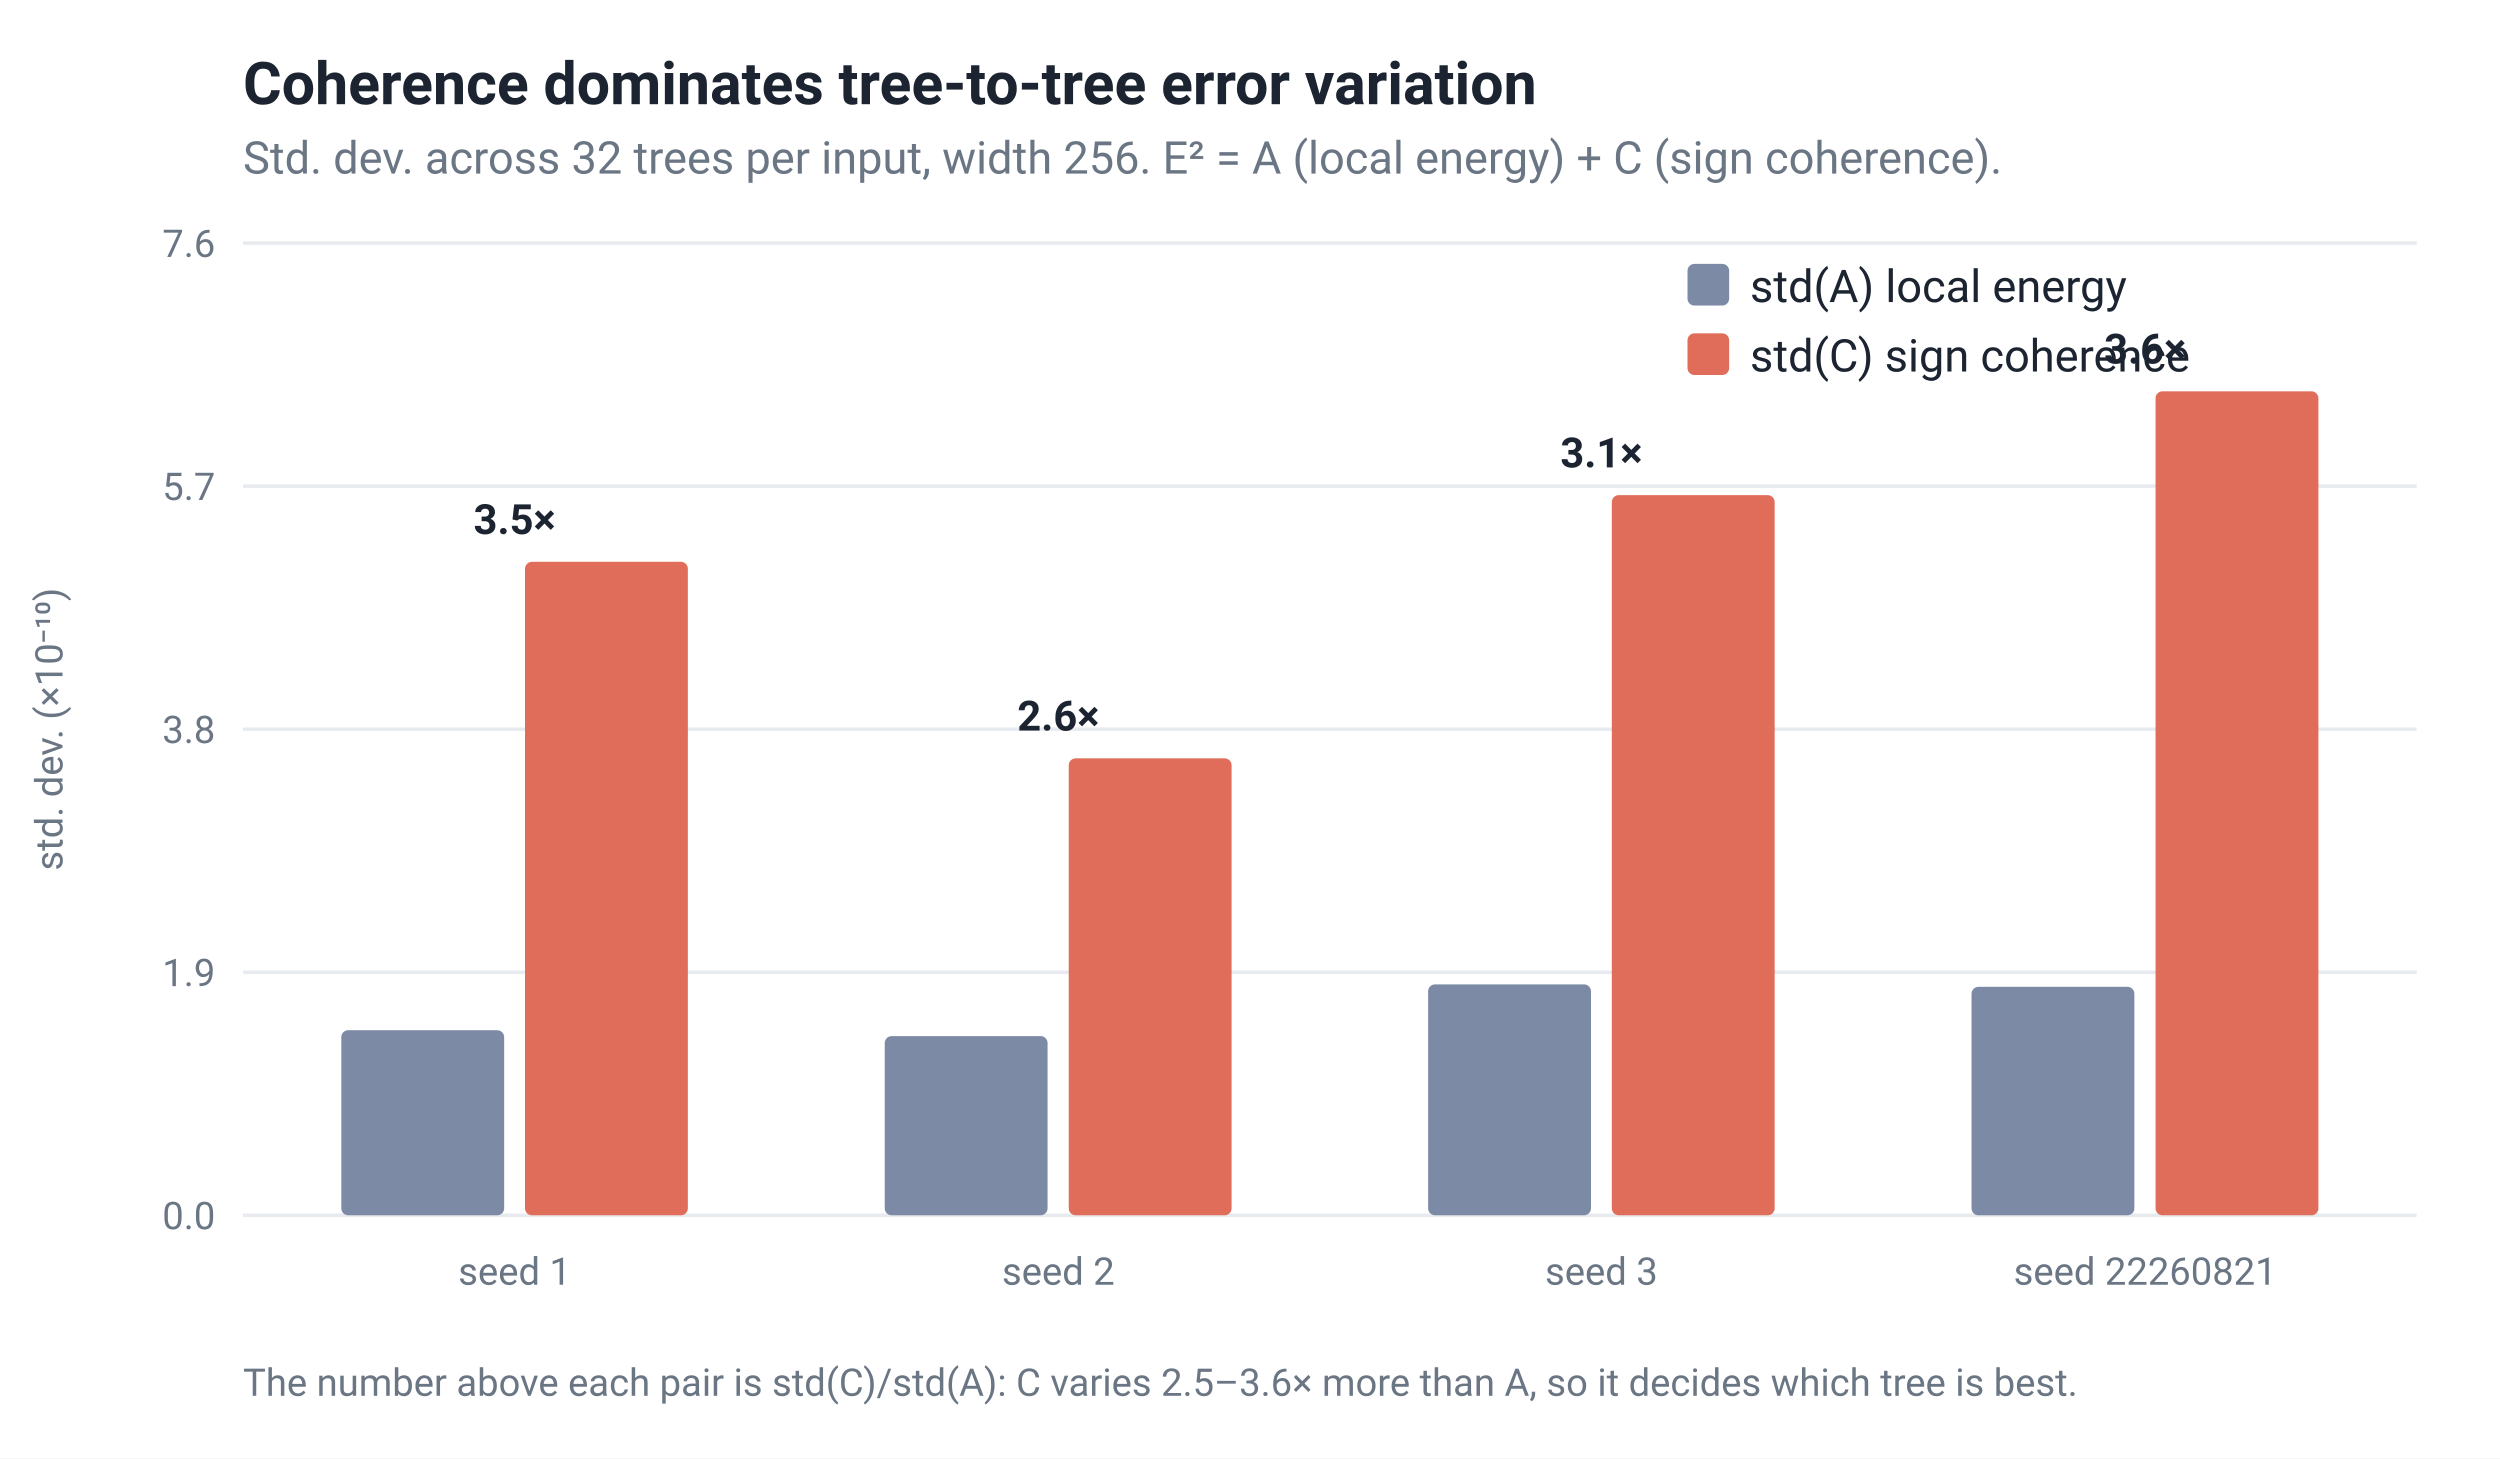
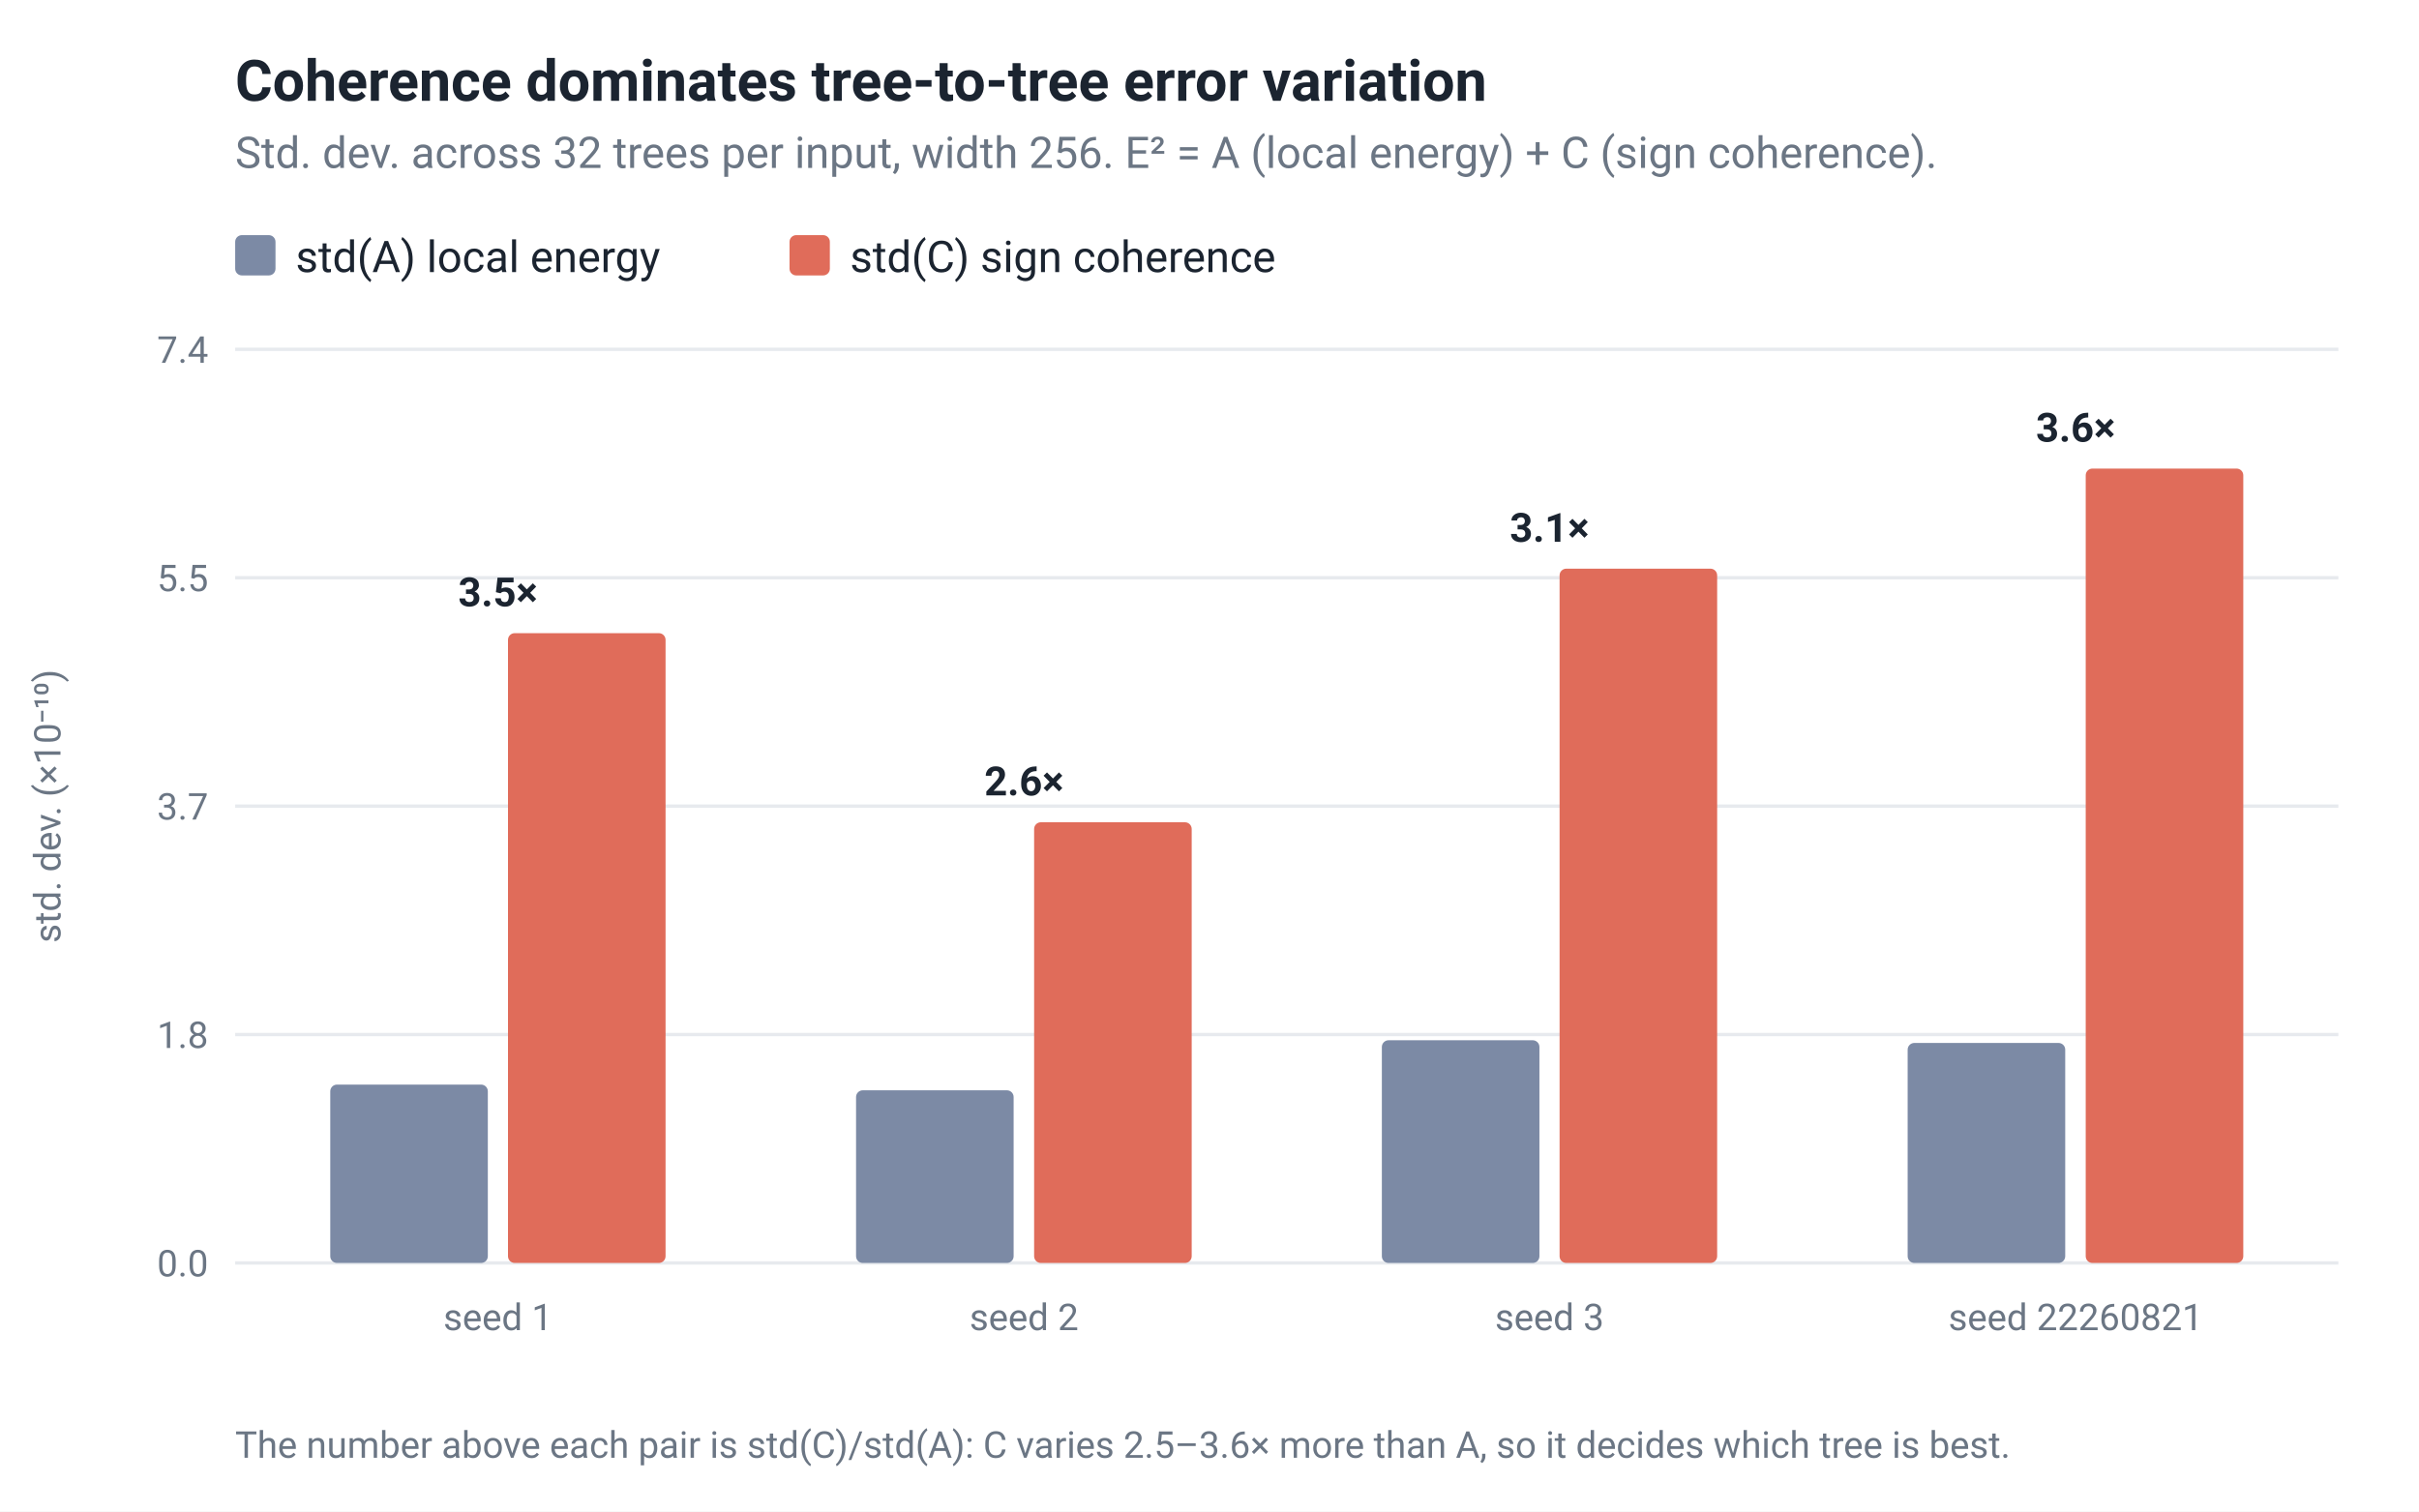
- <svg xmlns="http://www.w3.org/2000/svg" viewBox="0 0 720 420" font-family="ui-sans-serif,system-ui,Segoe UI,Roboto,Helvetica,Arial" font-size="13">
-   <rect x="0" y="0" width="720" height="420" fill="#ffffff" />
+ <svg xmlns="http://www.w3.org/2000/svg" viewBox="0 0 720 450" font-family="ui-sans-serif,system-ui,Segoe UI,Roboto,Helvetica,Arial" font-size="13">
+   <rect x="0" y="0" width="720" height="450" fill="#ffffff" />
  <text x="70" y="30" font-size="17" font-weight="700" fill="#1b2430">Coherence dominates tree-to-tree error variation</text>
  <text x="70" y="50" fill="#6b7684">Std. dev. across 32 trees per input, width 256. E² = A (local energy) + C (sign coherence).</text>
-   <line x1="70" y1="350.0" x2="696" y2="350.0" stroke="#e7eaee" stroke-width="1" />
-   <text x="62" y="354.0" text-anchor="end" fill="#6b7684" font-size="11">0.0</text>
-   <line x1="70" y1="280.0" x2="696" y2="280.0" stroke="#e7eaee" stroke-width="1" />
-   <text x="62" y="284.0" text-anchor="end" fill="#6b7684" font-size="11">1.9</text>
-   <line x1="70" y1="210.0" x2="696" y2="210.0" stroke="#e7eaee" stroke-width="1" />
-   <text x="62" y="214.0" text-anchor="end" fill="#6b7684" font-size="11">3.8</text>
-   <line x1="70" y1="140.0" x2="696" y2="140.0" stroke="#e7eaee" stroke-width="1" />
-   <text x="62" y="144.0" text-anchor="end" fill="#6b7684" font-size="11">5.7</text>
-   <line x1="70" y1="70.0" x2="696" y2="70.0" stroke="#e7eaee" stroke-width="1" />
-   <text x="62" y="74.0" text-anchor="end" fill="#6b7684" font-size="11">7.6</text>
-   <text x="18" y="210" fill="#6b7684" font-size="11" transform="rotate(-90 18 210)" text-anchor="middle">std. dev.  (×10⁻¹⁰)</text>
-   <rect x="98.3" y="296.7" width="46.9" height="53.3" fill="#7c8aa5" rx="2" />
-   <rect x="151.2" y="161.8" width="46.9" height="188.2" fill="#e06c5a" rx="2" />
-   <text x="148.2" y="153.8" text-anchor="middle" fill="#1b2430" font-size="12" font-weight="700">3.5×</text>
-   <text x="148.2" y="370.0" text-anchor="middle" fill="#6b7684" font-size="11">seed 1</text>
-   <rect x="254.8" y="298.4" width="46.9" height="51.6" fill="#7c8aa5" rx="2" />
-   <rect x="307.8" y="218.4" width="46.9" height="131.6" fill="#e06c5a" rx="2" />
-   <text x="304.8" y="210.4" text-anchor="middle" fill="#1b2430" font-size="12" font-weight="700">2.6×</text>
-   <text x="304.8" y="370.0" text-anchor="middle" fill="#6b7684" font-size="11">seed 2</text>
-   <rect x="411.3" y="283.5" width="46.9" height="66.5" fill="#7c8aa5" rx="2" />
-   <rect x="464.2" y="142.6" width="46.9" height="207.4" fill="#e06c5a" rx="2" />
-   <text x="461.2" y="134.6" text-anchor="middle" fill="#1b2430" font-size="12" font-weight="700">3.1×</text>
-   <text x="461.2" y="370.0" text-anchor="middle" fill="#6b7684" font-size="11">seed 3</text>
-   <rect x="567.8" y="284.2" width="46.9" height="65.8" fill="#7c8aa5" rx="2" />
-   <rect x="620.8" y="112.7" width="46.9" height="237.3" fill="#e06c5a" rx="2" />
-   <text x="617.8" y="104.7" text-anchor="middle" fill="#1b2430" font-size="12" font-weight="700">3.6×</text>
-   <text x="617.8" y="370.0" text-anchor="middle" fill="#6b7684" font-size="11">seed 22260821</text>
-   <rect x="486" y="76" width="12" height="12" fill="#7c8aa5" rx="2" />
-   <text x="504" y="87" fill="#1b2430">std(A) local energy</text>
-   <rect x="486" y="96" width="12" height="12" fill="#e06c5a" rx="2" />
-   <text x="504" y="107" fill="#1b2430">std(C) sign coherence</text>
-   <text x="70" y="402" fill="#6b7684" font-size="11">The number above each pair is std(C)/std(A): C varies 2.5–3.6× more than A, so it decides which tree is best.</text>
+   <rect x="70" y="70" width="12" height="12" fill="#7c8aa5" rx="2" />
+   <text x="88" y="81" fill="#1b2430">std(A) local energy</text>
+   <rect x="235" y="70" width="12" height="12" fill="#e06c5a" rx="2" />
+   <text x="253" y="81" fill="#1b2430">std(C) sign coherence</text>
+   <line x1="70" y1="376.0" x2="696" y2="376.0" stroke="#e7eaee" stroke-width="1" />
+   <text x="62" y="380.0" text-anchor="end" fill="#6b7684" font-size="11">0.0</text>
+   <line x1="70" y1="308.0" x2="696" y2="308.0" stroke="#e7eaee" stroke-width="1" />
+   <text x="62" y="312.0" text-anchor="end" fill="#6b7684" font-size="11">1.8</text>
+   <line x1="70" y1="240.0" x2="696" y2="240.0" stroke="#e7eaee" stroke-width="1" />
+   <text x="62" y="244.0" text-anchor="end" fill="#6b7684" font-size="11">3.7</text>
+   <line x1="70" y1="172.0" x2="696" y2="172.0" stroke="#e7eaee" stroke-width="1" />
+   <text x="62" y="176.0" text-anchor="end" fill="#6b7684" font-size="11">5.5</text>
+   <line x1="70" y1="104.0" x2="696" y2="104.0" stroke="#e7eaee" stroke-width="1" />
+   <text x="62" y="108.0" text-anchor="end" fill="#6b7684" font-size="11">7.4</text>
+   <text x="18" y="240" fill="#6b7684" font-size="11" transform="rotate(-90 18 240)" text-anchor="middle">std. dev.  (×10⁻¹⁰)</text>
+   <rect x="98.3" y="322.9" width="46.9" height="53.1" fill="#7c8aa5" rx="2" />
+   <rect x="151.2" y="188.5" width="46.9" height="187.5" fill="#e06c5a" rx="2" />
+   <text x="148.2" y="180.5" text-anchor="middle" fill="#1b2430" font-size="12" font-weight="700">3.5×</text>
+   <text x="148.2" y="396.0" text-anchor="middle" fill="#6b7684" font-size="11">seed 1</text>
+   <rect x="254.8" y="324.6" width="46.9" height="51.4" fill="#7c8aa5" rx="2" />
+   <rect x="307.8" y="244.8" width="46.9" height="131.2" fill="#e06c5a" rx="2" />
+   <text x="304.8" y="236.8" text-anchor="middle" fill="#1b2430" font-size="12" font-weight="700">2.6×</text>
+   <text x="304.8" y="396.0" text-anchor="middle" fill="#6b7684" font-size="11">seed 2</text>
+   <rect x="411.3" y="309.7" width="46.9" height="66.3" fill="#7c8aa5" rx="2" />
+   <rect x="464.2" y="169.3" width="46.9" height="206.7" fill="#e06c5a" rx="2" />
+   <text x="461.2" y="161.3" text-anchor="middle" fill="#1b2430" font-size="12" font-weight="700">3.1×</text>
+   <text x="461.2" y="396.0" text-anchor="middle" fill="#6b7684" font-size="11">seed 3</text>
+   <rect x="567.8" y="310.5" width="46.9" height="65.5" fill="#7c8aa5" rx="2" />
+   <rect x="620.8" y="139.5" width="46.9" height="236.5" fill="#e06c5a" rx="2" />
+   <text x="617.8" y="131.5" text-anchor="middle" fill="#1b2430" font-size="12" font-weight="700">3.6×</text>
+   <text x="617.8" y="396.0" text-anchor="middle" fill="#6b7684" font-size="11">seed 22260821</text>
+   <text x="70" y="434" fill="#6b7684" font-size="11">The number above each pair is std(C)/std(A): C varies 2.5–3.6× more than A, so it decides which tree is best.</text>
</svg>
